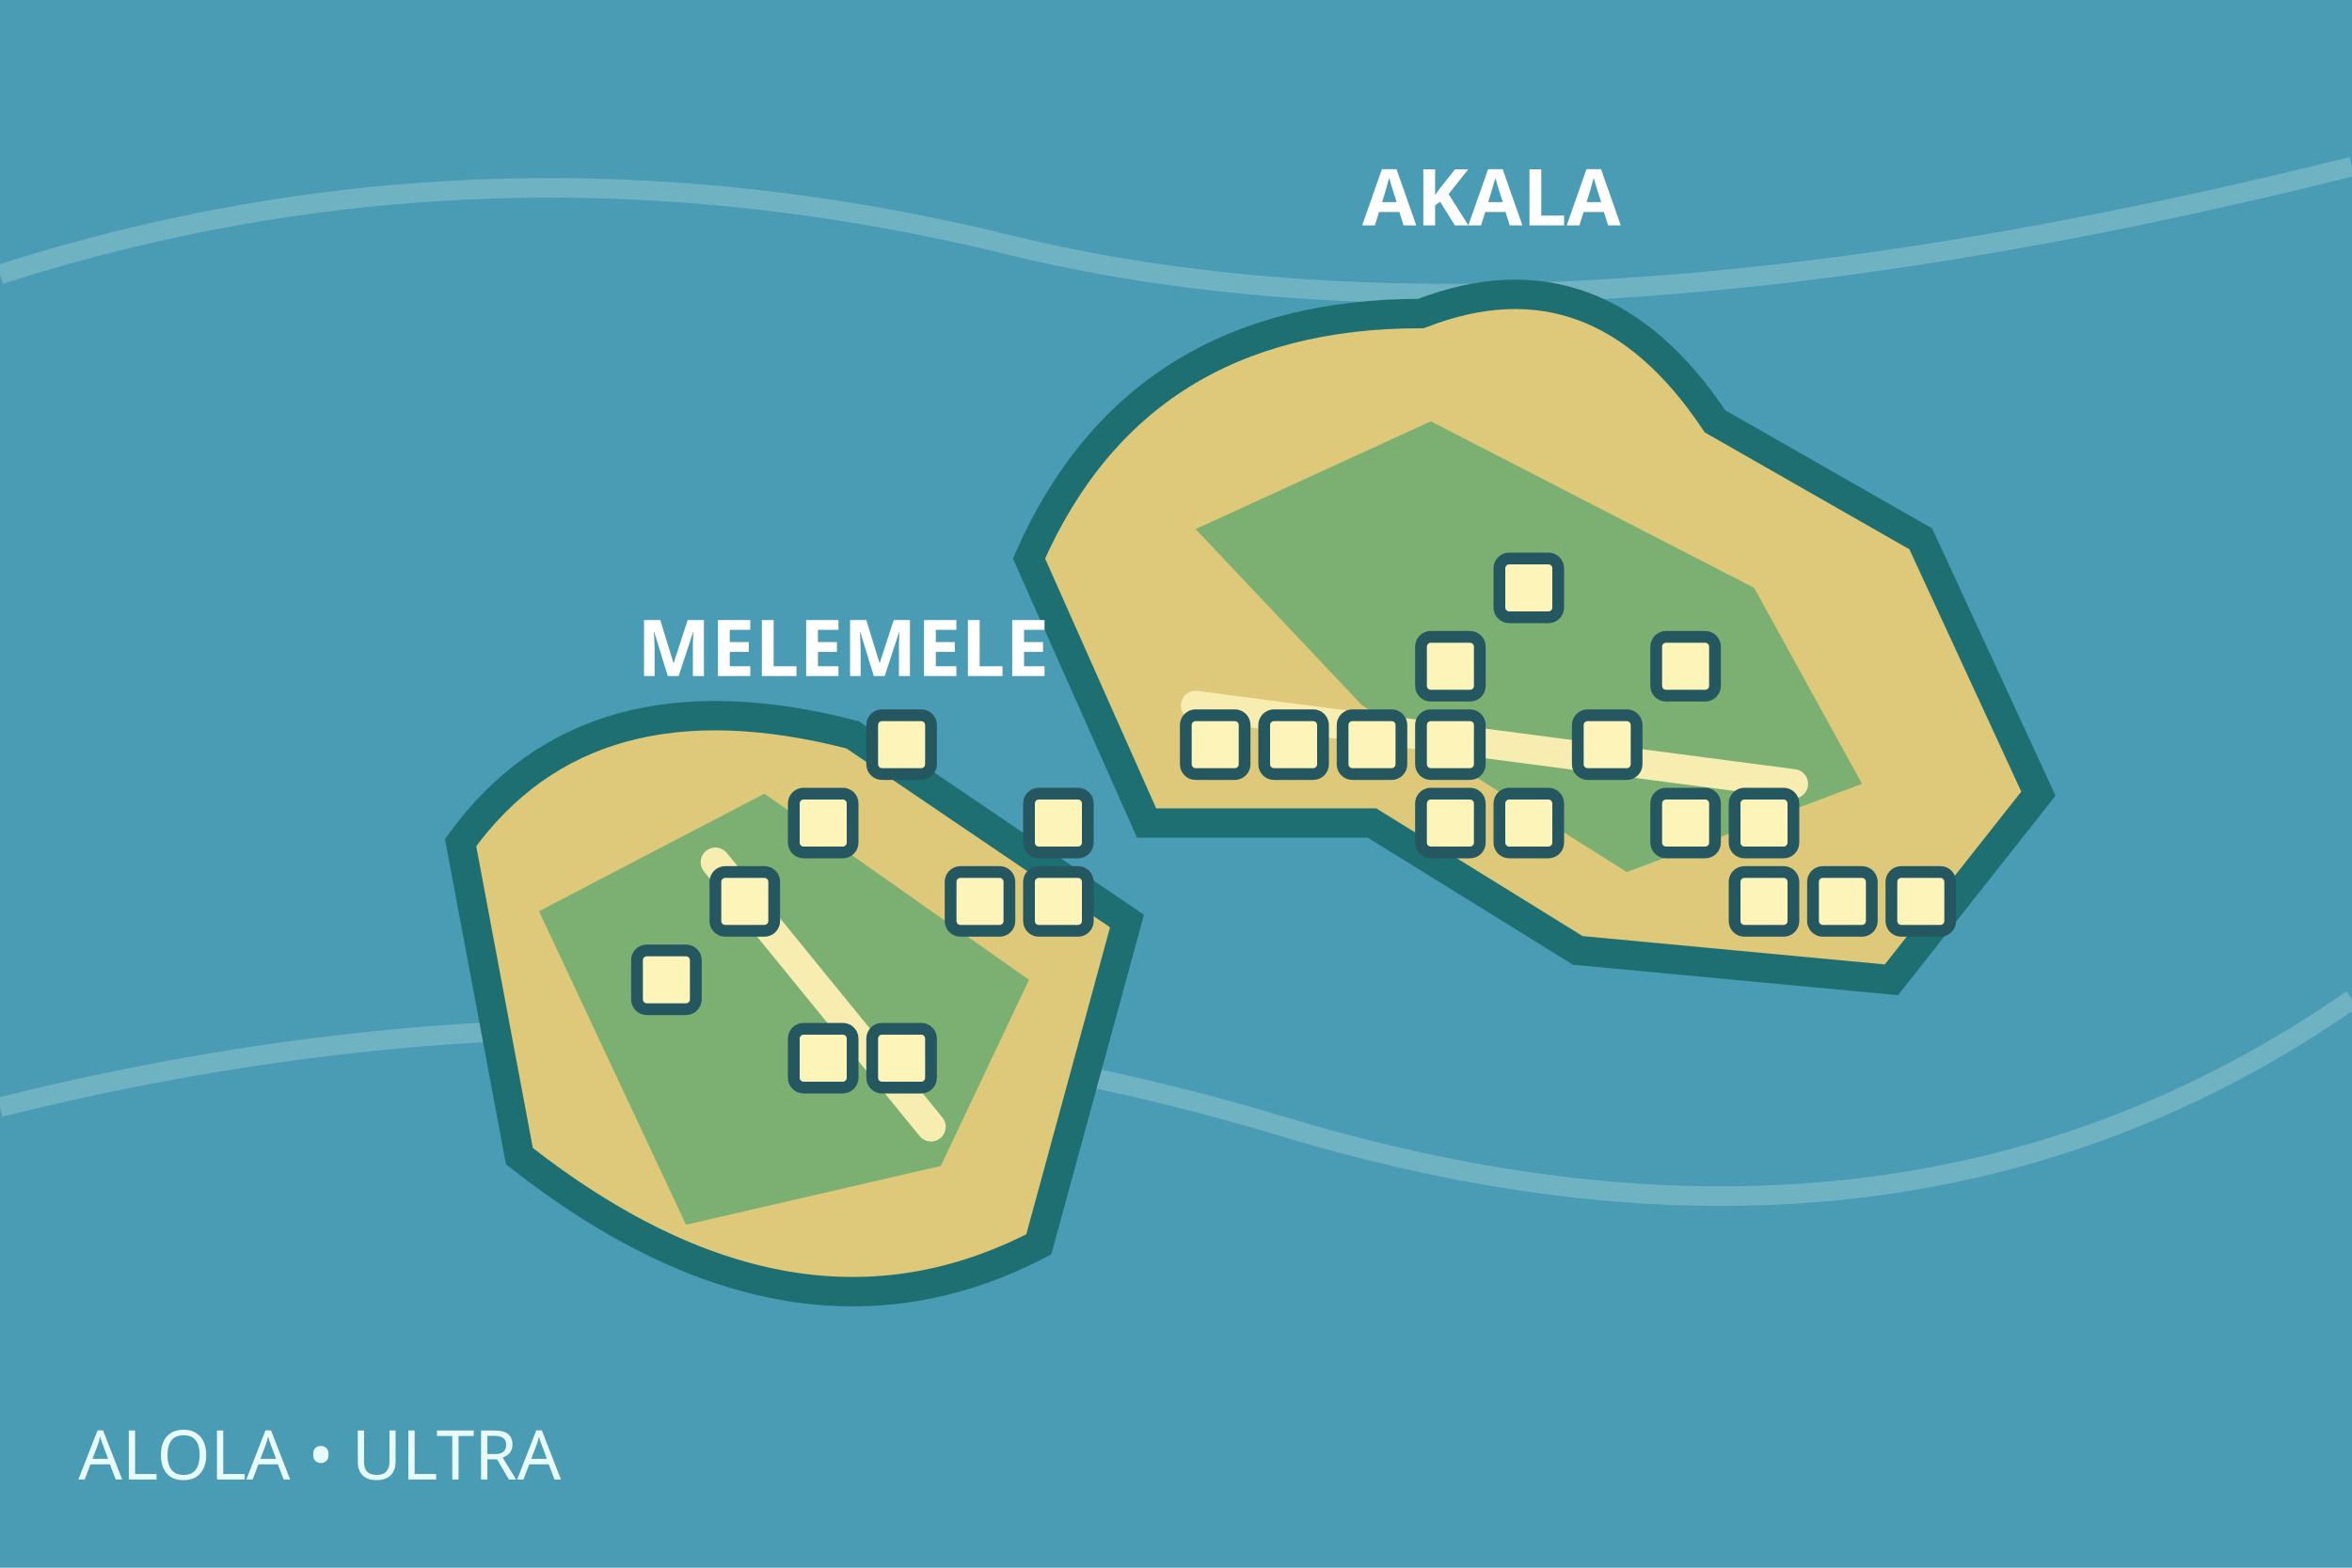
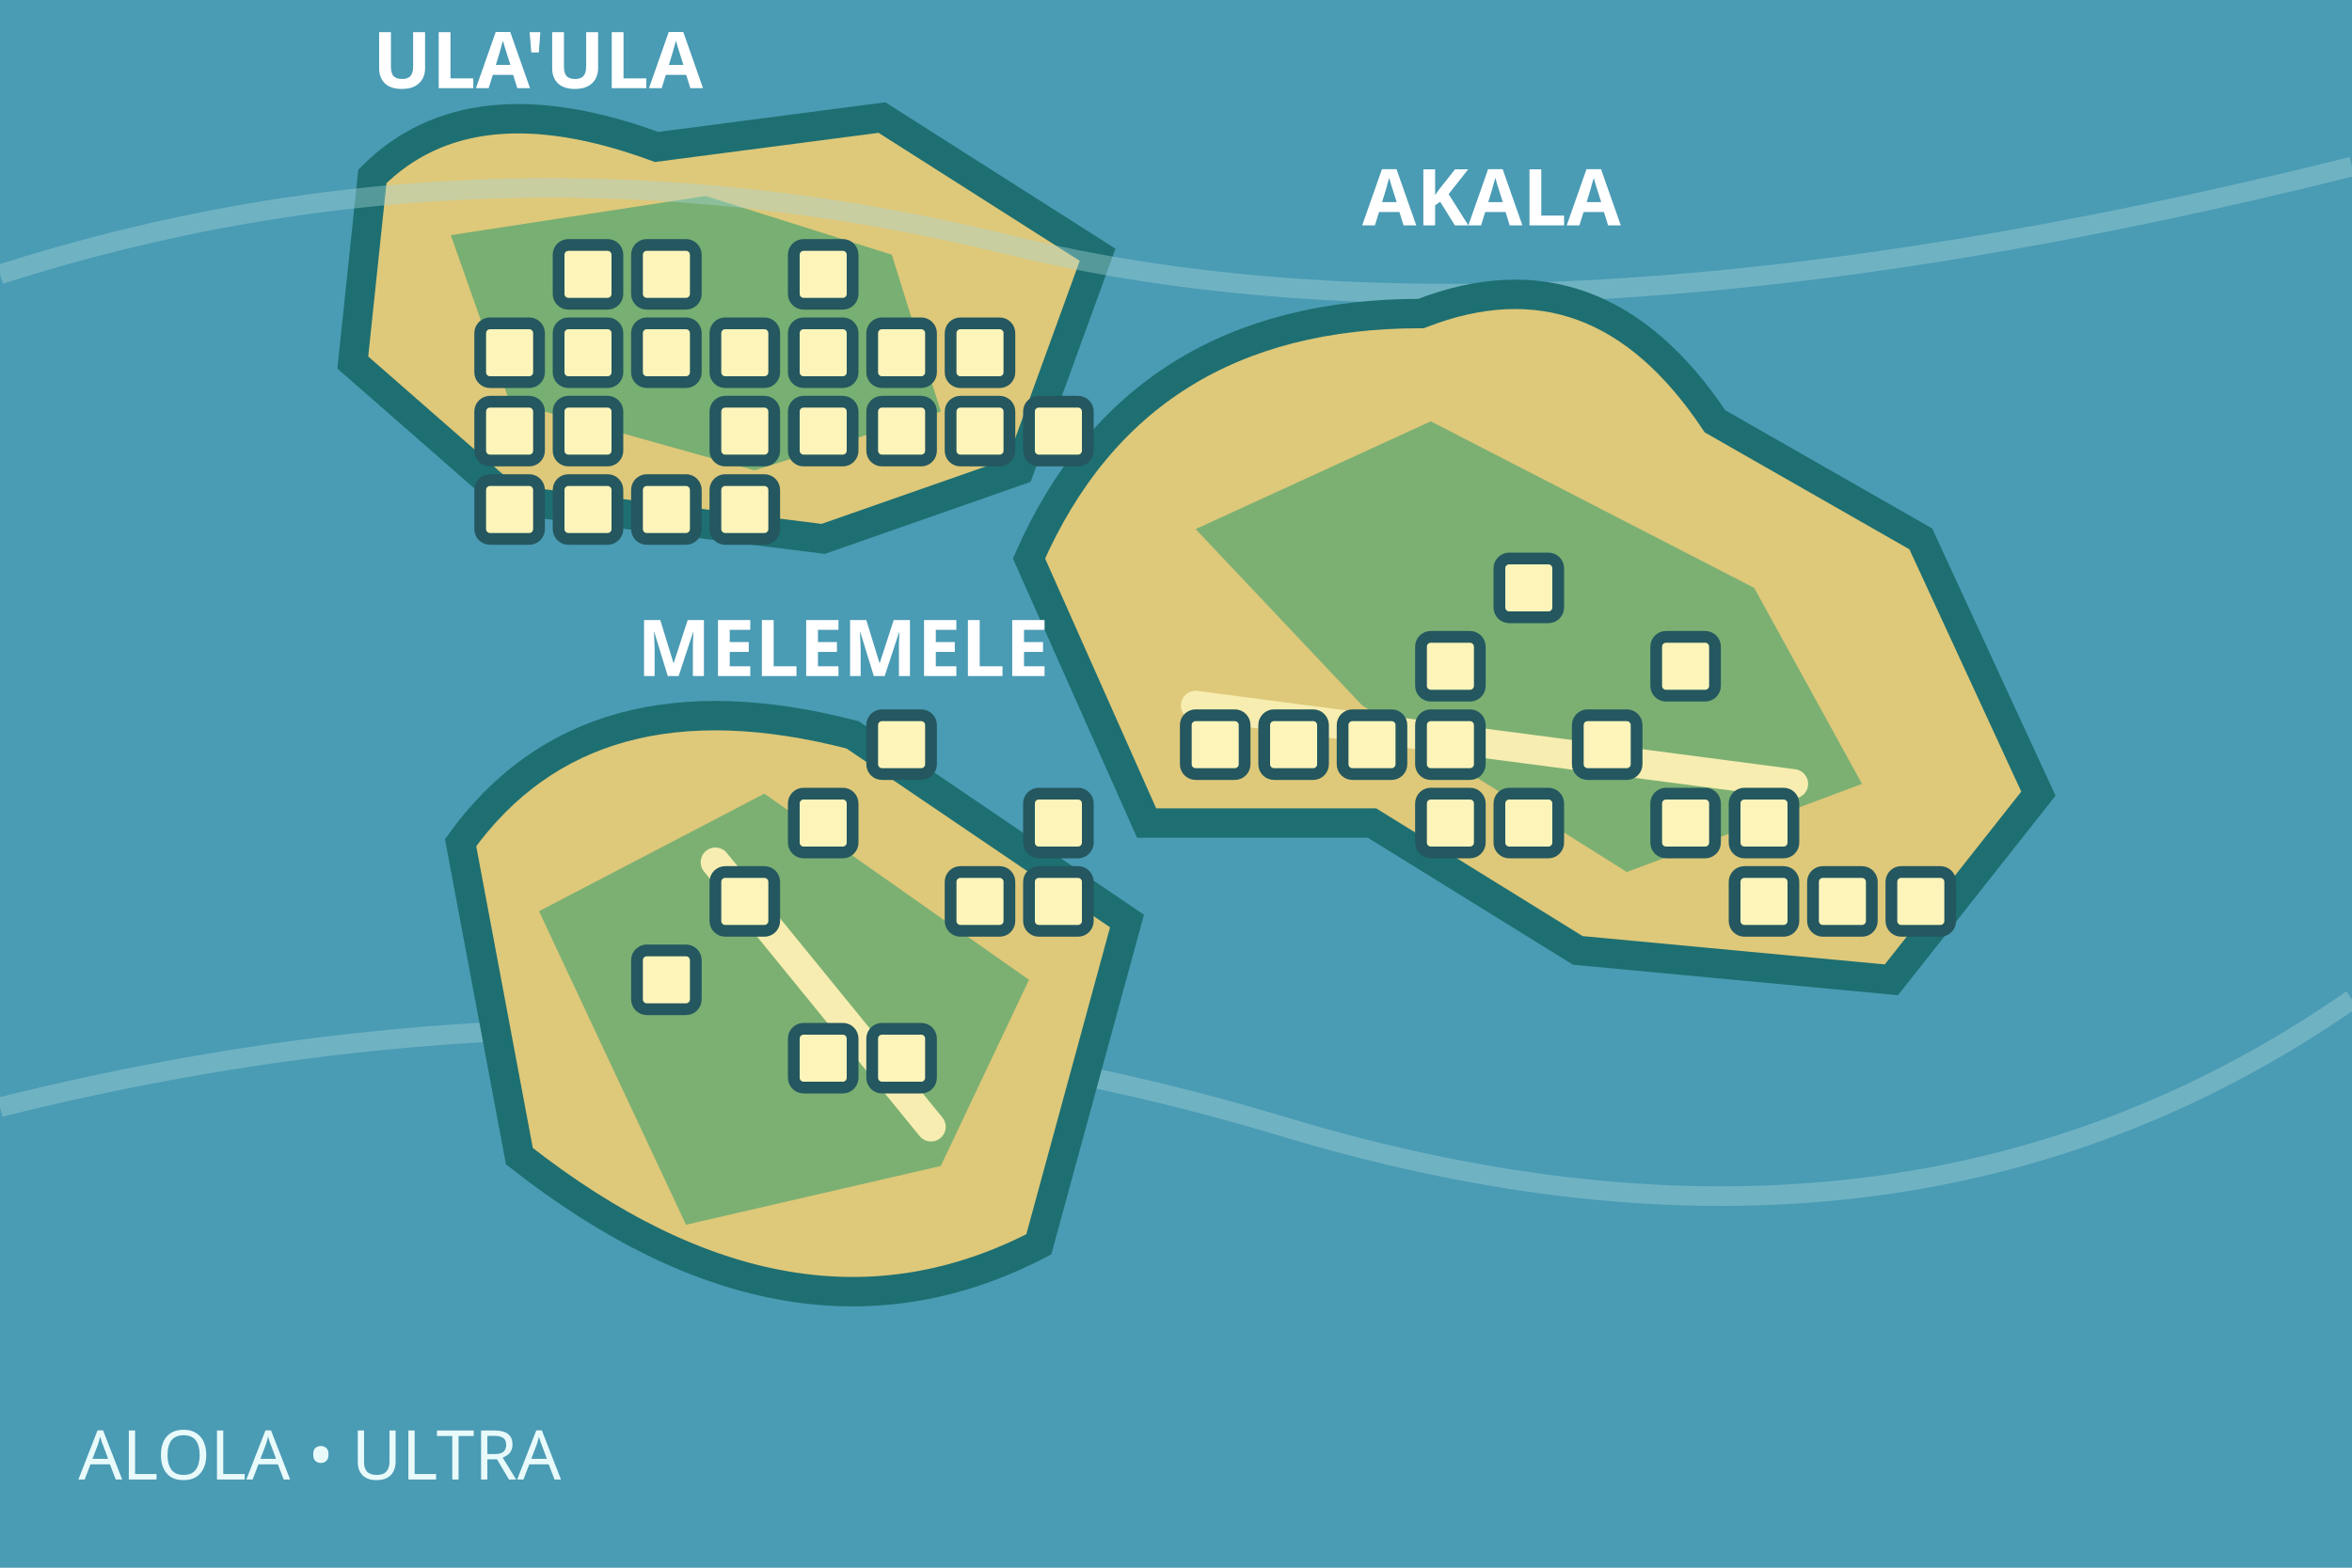
<svg xmlns="http://www.w3.org/2000/svg" viewBox="0 0 240 160" width="240" height="160">
  <rect width="240" height="160" fill="#4a9bb4" />
+   <path d="M38 18Q48 8 67 15L90 12L112 26L104 48L84 55L52 51L36 37Z" fill="#dec87a" stroke="#1e6f71" stroke-width="3" />
+   <path d="M46 24L72 20L91 26L96 42L77 48L52 41Z" fill="#78af72" />
+   <text x="38" y="9" font-family="sans-serif" font-size="8" fill="#fff" font-weight="bold">ULA'ULA</text>
  <path d="M0 28Q50 12 103 25T240 17M0 113Q68 96 131 115T240 102" fill="none" stroke="#a7d6da" stroke-width="2" opacity=".4" />
  <path d="M47 86Q60 68 87 75L115 94L106 127Q81 140 53 118Z" fill="#dec87a" stroke="#1e6f71" stroke-width="3" />
  <path d="M105 57Q116 32 145 32Q163 25 175 43L196 55L208 81L193 100L161 97L140 84L117 84Z" fill="#dec87a" stroke="#1e6f71" stroke-width="3" />
  <path d="M55 93L78 81L105 100L96 119L70 125Z M122 54L146 43L179 60L190 80L166 89L139 72Z" fill="#78af72" opacity=".95" />
  <path d="M73 88L95 115M122 72L183 80" stroke="#f7edb0" stroke-width="3" fill="none" stroke-linecap="round" />
  <text x="65" y="69" font-family="sans-serif" font-size="8" fill="#fff" font-weight="bold">MELEMELE</text>
  <text x="139" y="23" font-family="sans-serif" font-size="8" fill="#fff" font-weight="bold">AKALA</text>
  <g fill="#fdf4ba" stroke="#24575f" stroke-width="1.2">
    <rect x="65" y="97" width="6" height="6" rx="1" />
    <rect x="73" y="89" width="6" height="6" rx="1" />
    <rect x="81" y="81" width="6" height="6" rx="1" />
    <rect x="89" y="73" width="6" height="6" rx="1" />
    <rect x="81" y="105" width="6" height="6" rx="1" />
    <rect x="89" y="105" width="6" height="6" rx="1" />
    <rect x="97" y="89" width="6" height="6" rx="1" />
    <rect x="105" y="81" width="6" height="6" rx="1" />
    <rect x="105" y="89" width="6" height="6" rx="1" />
    <rect x="121" y="73" width="6" height="6" rx="1" />
    <rect x="129" y="73" width="6" height="6" rx="1" />
    <rect x="137" y="73" width="6" height="6" rx="1" />
    <rect x="145" y="73" width="6" height="6" rx="1" />
    <rect x="145" y="65" width="6" height="6" rx="1" />
    <rect x="153" y="57" width="6" height="6" rx="1" />
    <rect x="145" y="81" width="6" height="6" rx="1" />
    <rect x="153" y="81" width="6" height="6" rx="1" />
    <rect x="161" y="73" width="6" height="6" rx="1" />
    <rect x="169" y="65" width="6" height="6" rx="1" />
    <rect x="169" y="81" width="6" height="6" rx="1" />
    <rect x="177" y="81" width="6" height="6" rx="1" />
    <rect x="177" y="89" width="6" height="6" rx="1" />
    <rect x="185" y="89" width="6" height="6" rx="1" />
    <rect x="193" y="89" width="6" height="6" rx="1" />
+     <rect x="49" y="33" width="6" height="6" rx="1" />
+     <rect x="57" y="25" width="6" height="6" rx="1" />
+     <rect x="57" y="33" width="6" height="6" rx="1" />
+     <rect x="65" y="33" width="6" height="6" rx="1" />
+     <rect x="65" y="25" width="6" height="6" rx="1" />
+     <rect x="73" y="33" width="6" height="6" rx="1" />
+     <rect x="81" y="33" width="6" height="6" rx="1" />
+     <rect x="81" y="25" width="6" height="6" rx="1" />
+     <rect x="89" y="33" width="6" height="6" rx="1" />
+     <rect x="97" y="33" width="6" height="6" rx="1" />
+     <rect x="97" y="41" width="6" height="6" rx="1" />
+     <rect x="105" y="41" width="6" height="6" rx="1" />
+     <rect x="89" y="41" width="6" height="6" rx="1" />
+     <rect x="81" y="41" width="6" height="6" rx="1" />
+     <rect x="73" y="41" width="6" height="6" rx="1" />
+     <rect x="73" y="49" width="6" height="6" rx="1" />
+     <rect x="65" y="49" width="6" height="6" rx="1" />
+     <rect x="57" y="49" width="6" height="6" rx="1" />
+     <rect x="49" y="49" width="6" height="6" rx="1" />
+     <rect x="49" y="41" width="6" height="6" rx="1" />
+     <rect x="57" y="41" width="6" height="6" rx="1" />
  </g>
  <text x="8" y="151" font-family="sans-serif" font-size="7" fill="#e9fafb">ALOLA • ULTRA</text>
</svg>
